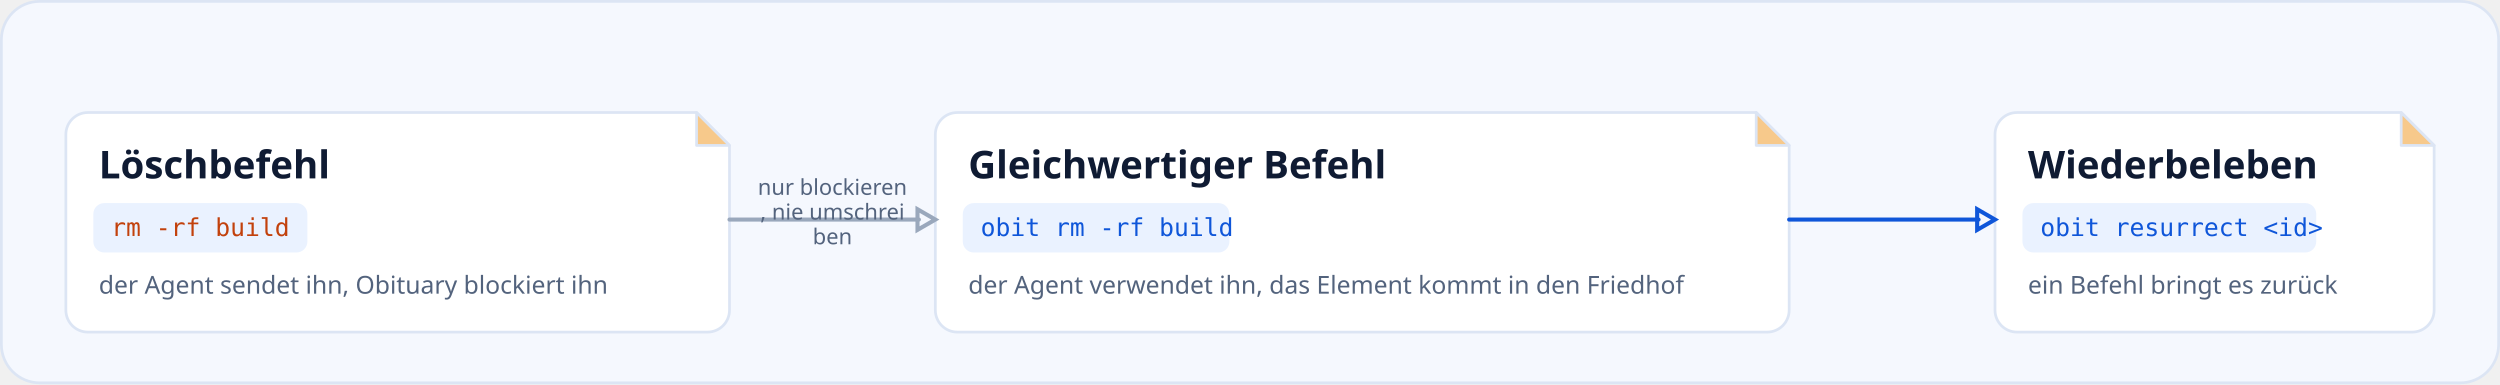
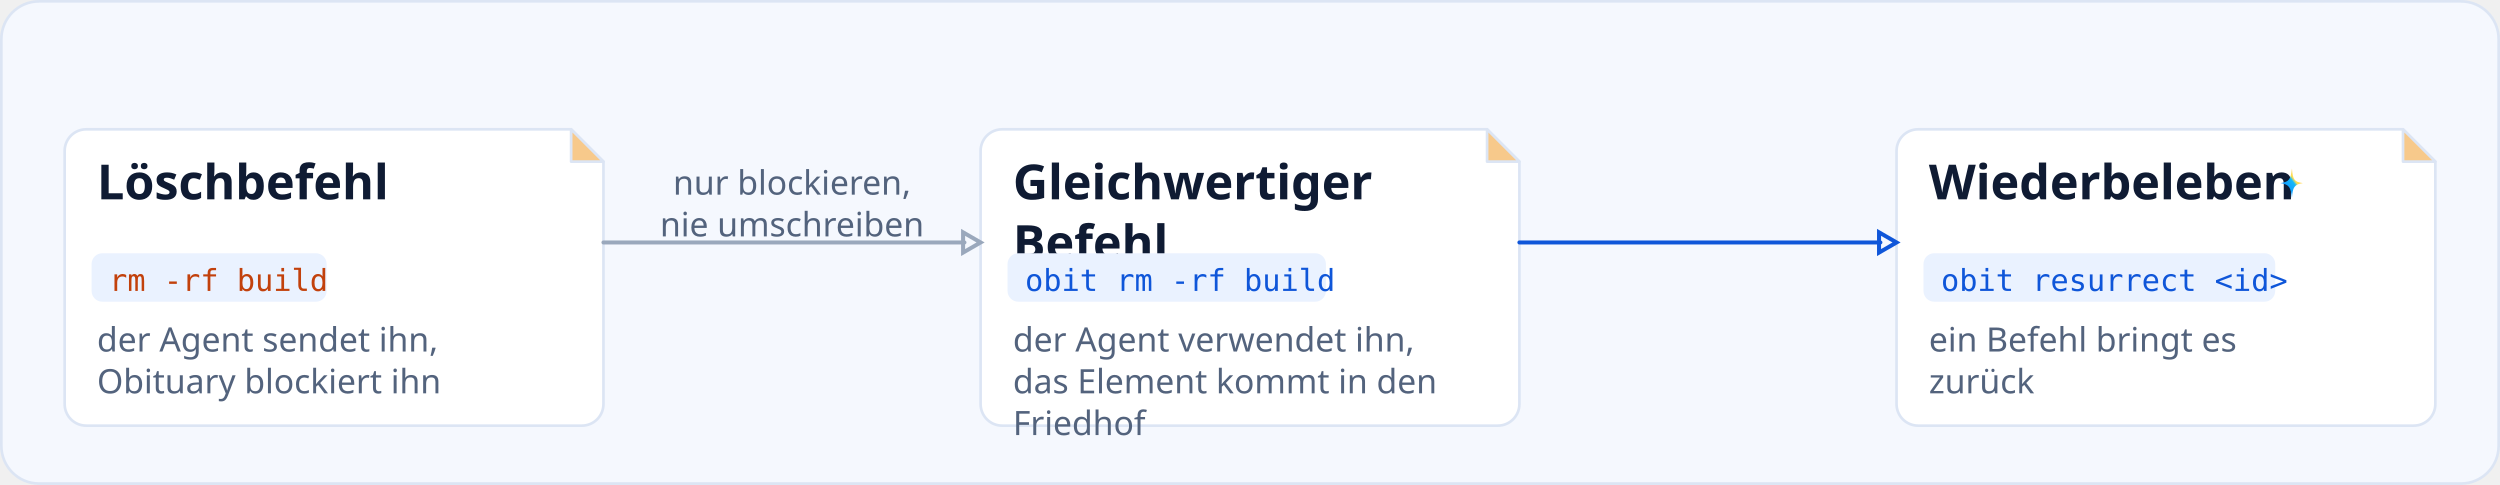
- <svg xmlns="http://www.w3.org/2000/svg" width="1821.8" height="280" viewBox="0 0 1821.8 280" role="img" aria-labelledby="title desc">
-   <rect x="1" y="1" width="1819.8" height="278" rx="28" fill="#F5F8FE" stroke="#DCE5F4" stroke-width="2" />
+ <svg xmlns="http://www.w3.org/2000/svg" width="1856" height="360" viewBox="0 0 1856 360" role="img" aria-labelledby="title desc">
+   <defs>
+     <linearGradient id="spark" x1="0" y1="1" x2="1" y2="0">
+       <stop stop-color="#0876FF" />
+       <stop offset=".55" stop-color="#16B8FA" />
+       <stop offset=".62" stop-color="#FFE052" />
+       <stop offset="1" stop-color="#FFB329" />
+     </linearGradient>
+   </defs>
+   <rect x="1" y="1" width="1854" height="358" rx="28" fill="#F5F8FE" stroke="#DCE5F4" stroke-width="2" />
  <g font-family="-apple-system, BlinkMacSystemFont, 'Segoe UI', 'Noto Sans', 'Noto Sans CJK SC', 'Noto Sans CJK TC', 'Noto Sans JP', 'Noto Sans KR', 'Noto Sans Cyrillic', 'Microsoft YaHei', 'PingFang SC', 'Hiragino Sans', 'Malgun Gothic', sans-serif">
-     <path d="M64 82H507.6L531.6 106V226A16 16 0 0 1 515.6 242H64A16 16 0 0 1 48 226V98A16 16 0 0 1 64 82Z" fill="#FFFFFF" stroke="#DCE5F4" stroke-width="2" />
-     <path d="M507.6 82V106H531.6Z" fill="#F7C98B" stroke="#DCE5F4" stroke-width="2" stroke-linejoin="round" />
-     <text x="72" y="130" font-family="-apple-system, BlinkMacSystemFont, 'Segoe UI', 'Noto Sans', 'Noto Sans CJK SC', 'Noto Sans CJK TC', 'Noto Sans JP', 'Noto Sans KR', 'Noto Sans Cyrillic', 'Microsoft YaHei', 'PingFang SC', 'Hiragino Sans', 'Malgun Gothic', sans-serif" font-size="28" fill="#0F1B33" font-weight="700" id="guard_title">Löschbefehl</text>
-     <rect x="68" y="148" width="156" height="36" rx="8" fill="#EAF2FF" />
-     <text x="81" y="172" font-family="ui-monospace, 'Cascadia Code', 'SF Mono', Consolas, monospace" font-size="18" fill="#C2410C">rm -rf build</text>
-     <text x="72" y="214" font-family="-apple-system, BlinkMacSystemFont, 'Segoe UI', 'Noto Sans', 'Noto Sans CJK SC', 'Noto Sans CJK TC', 'Noto Sans JP', 'Noto Sans KR', 'Noto Sans Cyrillic', 'Microsoft YaHei', 'PingFang SC', 'Hiragino Sans', 'Malgun Gothic', sans-serif" font-size="18" fill="#53637D" id="guard_first">der Agent sendet ihn, Obituary blockiert ihn</text>
-     <path d="M697.6 82H1279.8L1303.8 106V226A16 16 0 0 1 1287.8 242H697.6A16 16 0 0 1 681.6 226V98A16 16 0 0 1 697.6 82Z" fill="#FFFFFF" stroke="#DCE5F4" stroke-width="2" />
-     <path d="M1279.8 82V106H1303.8Z" fill="#F7C98B" stroke="#DCE5F4" stroke-width="2" stroke-linejoin="round" />
-     <text x="705.6" y="130" font-family="-apple-system, BlinkMacSystemFont, 'Segoe UI', 'Noto Sans', 'Noto Sans CJK SC', 'Noto Sans CJK TC', 'Noto Sans JP', 'Noto Sans KR', 'Noto Sans Cyrillic', 'Microsoft YaHei', 'PingFang SC', 'Hiragino Sans', 'Malgun Gothic', sans-serif" font-size="28" fill="#0F1B33" font-weight="700" id="guard_equiv">Gleichwertiger Befehl</text>
-     <rect x="701.6" y="148" width="194.3" height="36" rx="8" fill="#EAF2FF" />
-     <text x="714.6" y="172" font-family="ui-monospace, 'Cascadia Code', 'SF Mono', Consolas, monospace" font-size="18" fill="#0F56D9">obit rm -rf build</text>
-     <text x="705.6" y="214" font-family="-apple-system, BlinkMacSystemFont, 'Segoe UI', 'Noto Sans', 'Noto Sans CJK SC', 'Noto Sans CJK TC', 'Noto Sans JP', 'Noto Sans KR', 'Noto Sans Cyrillic', 'Microsoft YaHei', 'PingFang SC', 'Hiragino Sans', 'Malgun Gothic', sans-serif" font-size="18" fill="#53637D" id="guard_second">der Agent verwendet ihn, das Element kommt in den Friedhof</text>
-     <path d="M1469.8 82H1749.8L1773.8 106V226A16 16 0 0 1 1757.8 242H1469.8A16 16 0 0 1 1453.8 226V98A16 16 0 0 1 1469.8 82Z" fill="#FFFFFF" stroke="#DCE5F4" stroke-width="2" />
-     <path d="M1749.8 82V106H1773.8Z" fill="#F7C98B" stroke="#DCE5F4" stroke-width="2" stroke-linejoin="round" />
-     <text x="1477.8" y="130" font-family="-apple-system, BlinkMacSystemFont, 'Segoe UI', 'Noto Sans', 'Noto Sans CJK SC', 'Noto Sans CJK TC', 'Noto Sans JP', 'Noto Sans KR', 'Noto Sans Cyrillic', 'Microsoft YaHei', 'PingFang SC', 'Hiragino Sans', 'Malgun Gothic', sans-serif" font-size="28" fill="#0F1B33" font-weight="700" id="guard_res">Wiederbeleben</text>
-     <path id="guard-star" d="M17.6 9.4c.3 5.3 1.2 6.5 5.2 7-4 .6-4.9 2-5.2 7.1-.6-5.1-1.3-6.4-5.5-7.1 4.2-.6 4.9-1.8 5.5-7Z" fill="url(#spark)" transform="translate(1690 119) scale(1.55) translate(-17.5 -16.45)" />
-     <rect x="1473.8" y="148" width="214.1" height="36" rx="8" fill="#EAF2FF" />
-     <text x="1486.8" y="172" font-family="ui-monospace, 'Cascadia Code', 'SF Mono', Consolas, monospace" font-size="18" fill="#0F56D9">obit resurrect &lt;id&gt;</text>
-     <text x="1477.8" y="214" font-family="-apple-system, BlinkMacSystemFont, 'Segoe UI', 'Noto Sans', 'Noto Sans CJK SC', 'Noto Sans CJK TC', 'Noto Sans JP', 'Noto Sans KR', 'Noto Sans Cyrillic', 'Microsoft YaHei', 'PingFang SC', 'Hiragino Sans', 'Malgun Gothic', sans-serif" font-size="18" fill="#53637D" id="guard_res_note">ein Befehl bringt es zurück</text>
-     <path d="M531.6 160H669.6M681.6 160l-13 -7.5v15Z" stroke="#9AA8BC" stroke-width="3" stroke-linecap="round" fill="none" />
-     <text x="606.6" y="142" font-family="-apple-system, BlinkMacSystemFont, 'Segoe UI', 'Noto Sans', 'Noto Sans CJK SC', 'Noto Sans CJK TC', 'Noto Sans JP', 'Noto Sans KR', 'Noto Sans Cyrillic', 'Microsoft YaHei', 'PingFang SC', 'Hiragino Sans', 'Malgun Gothic', sans-serif" font-size="16" fill="#53637D" text-anchor="middle">nur blockieren</text>
-     <text x="606.6" y="160" font-family="-apple-system, BlinkMacSystemFont, 'Segoe UI', 'Noto Sans', 'Noto Sans CJK SC', 'Noto Sans CJK TC', 'Noto Sans JP', 'Noto Sans KR', 'Noto Sans Cyrillic', 'Microsoft YaHei', 'PingFang SC', 'Hiragino Sans', 'Malgun Gothic', sans-serif" font-size="16" fill="#53637D" text-anchor="middle">, nie umschrei</text>
-     <text x="606.6" y="178" font-family="-apple-system, BlinkMacSystemFont, 'Segoe UI', 'Noto Sans', 'Noto Sans CJK SC', 'Noto Sans CJK TC', 'Noto Sans JP', 'Noto Sans KR', 'Noto Sans Cyrillic', 'Microsoft YaHei', 'PingFang SC', 'Hiragino Sans', 'Malgun Gothic', sans-serif" font-size="16" fill="#53637D" text-anchor="middle">ben</text>
-     <path d="M1303.8 160H1441.8M1453.8 160l-13 -7.5v15Z" stroke="#0F56D9" stroke-width="3" stroke-linecap="round" fill="none" />
+     <path d="M64 96H424L448 120V300A16 16 0 0 1 432 316H64A16 16 0 0 1 48 300V112A16 16 0 0 1 64 96Z" fill="#FFFFFF" stroke="#DCE5F4" stroke-width="2" />
+     <path d="M424 96V120H448Z" fill="#F7C98B" stroke="#DCE5F4" stroke-width="2" stroke-linejoin="round" />
+     <text x="72" y="148" font-family="-apple-system, BlinkMacSystemFont, 'Segoe UI', 'Noto Sans', 'Noto Sans CJK SC', 'Noto Sans CJK TC', 'Noto Sans JP', 'Noto Sans KR', 'Noto Sans Cyrillic', 'Microsoft YaHei', 'PingFang SC', 'Hiragino Sans', 'Malgun Gothic', sans-serif" font-size="36.0" fill="#0F1B33" font-weight="700" id="guard_title">Löschbefehl</text>
+     <rect x="68" y="188" width="174.5" height="36" rx="8" fill="#EAF2FF" />
+     <text x="81" y="216" font-family="ui-monospace, 'Cascadia Code', 'SF Mono', Consolas, monospace" font-size="22.5" fill="#C2410C">rm -rf build</text>
+     <text x="72" y="261" font-family="-apple-system, BlinkMacSystemFont, 'Segoe UI', 'Noto Sans', 'Noto Sans CJK SC', 'Noto Sans CJK TC', 'Noto Sans JP', 'Noto Sans KR', 'Noto Sans Cyrillic', 'Microsoft YaHei', 'PingFang SC', 'Hiragino Sans', 'Malgun Gothic', sans-serif" font-size="25.0" fill="#53637D" id="guard_first">der Agent sendet ihn,</text>
+     <text x="72" y="292" font-family="-apple-system, BlinkMacSystemFont, 'Segoe UI', 'Noto Sans', 'Noto Sans CJK SC', 'Noto Sans CJK TC', 'Noto Sans JP', 'Noto Sans KR', 'Noto Sans Cyrillic', 'Microsoft YaHei', 'PingFang SC', 'Hiragino Sans', 'Malgun Gothic', sans-serif" font-size="25.0" fill="#53637D" id="guard_first">Obituary blockiert ihn</text>
+     <path d="M744 96H1104L1128 120V300A16 16 0 0 1 1112 316H744A16 16 0 0 1 728 300V112A16 16 0 0 1 744 96Z" fill="#FFFFFF" stroke="#DCE5F4" stroke-width="2" />
+     <path d="M1104 96V120H1128Z" fill="#F7C98B" stroke="#DCE5F4" stroke-width="2" stroke-linejoin="round" />
+     <text x="752" y="148" font-family="-apple-system, BlinkMacSystemFont, 'Segoe UI', 'Noto Sans', 'Noto Sans CJK SC', 'Noto Sans CJK TC', 'Noto Sans JP', 'Noto Sans KR', 'Noto Sans Cyrillic', 'Microsoft YaHei', 'PingFang SC', 'Hiragino Sans', 'Malgun Gothic', sans-serif" font-size="36.0" fill="#0F1B33" font-weight="700" id="guard_equiv">Gleichwertiger</text>
+     <text x="752" y="193" font-family="-apple-system, BlinkMacSystemFont, 'Segoe UI', 'Noto Sans', 'Noto Sans CJK SC', 'Noto Sans CJK TC', 'Noto Sans JP', 'Noto Sans KR', 'Noto Sans Cyrillic', 'Microsoft YaHei', 'PingFang SC', 'Hiragino Sans', 'Malgun Gothic', sans-serif" font-size="36.0" fill="#0F1B33" font-weight="700" id="guard_equiv">Befehl</text>
+     <rect x="748" y="188" width="236.375" height="36" rx="8" fill="#EAF2FF" />
+     <text x="761" y="216" font-family="ui-monospace, 'Cascadia Code', 'SF Mono', Consolas, monospace" font-size="22.5" fill="#0F56D9">obit rm -rf build</text>
+     <text x="752" y="261" font-family="-apple-system, BlinkMacSystemFont, 'Segoe UI', 'Noto Sans', 'Noto Sans CJK SC', 'Noto Sans CJK TC', 'Noto Sans JP', 'Noto Sans KR', 'Noto Sans Cyrillic', 'Microsoft YaHei', 'PingFang SC', 'Hiragino Sans', 'Malgun Gothic', sans-serif" font-size="25.0" fill="#53637D" id="guard_second">der Agent verwendet ihn,</text>
+     <text x="752" y="292" font-family="-apple-system, BlinkMacSystemFont, 'Segoe UI', 'Noto Sans', 'Noto Sans CJK SC', 'Noto Sans CJK TC', 'Noto Sans JP', 'Noto Sans KR', 'Noto Sans Cyrillic', 'Microsoft YaHei', 'PingFang SC', 'Hiragino Sans', 'Malgun Gothic', sans-serif" font-size="25.0" fill="#53637D" id="guard_second">das Element kommt in den</text>
+     <text x="752" y="323" font-family="-apple-system, BlinkMacSystemFont, 'Segoe UI', 'Noto Sans', 'Noto Sans CJK SC', 'Noto Sans CJK TC', 'Noto Sans JP', 'Noto Sans KR', 'Noto Sans Cyrillic', 'Microsoft YaHei', 'PingFang SC', 'Hiragino Sans', 'Malgun Gothic', sans-serif" font-size="25.0" fill="#53637D" id="guard_second">Friedhof</text>
+     <path d="M1424 96H1784L1808 120V300A16 16 0 0 1 1792 316H1424A16 16 0 0 1 1408 300V112A16 16 0 0 1 1424 96Z" fill="#FFFFFF" stroke="#DCE5F4" stroke-width="2" />
+     <path d="M1784 96V120H1808Z" fill="#F7C98B" stroke="#DCE5F4" stroke-width="2" stroke-linejoin="round" />
+     <text x="1432" y="148" font-family="-apple-system, BlinkMacSystemFont, 'Segoe UI', 'Noto Sans', 'Noto Sans CJK SC', 'Noto Sans CJK TC', 'Noto Sans JP', 'Noto Sans KR', 'Noto Sans Cyrillic', 'Microsoft YaHei', 'PingFang SC', 'Hiragino Sans', 'Malgun Gothic', sans-serif" font-size="36.0" fill="#0F1B33" font-weight="700" id="guard_res">Wiederbeleben</text>
+     <path id="guard-star" d="M17.6 9.4c.3 5.3 1.2 6.5 5.2 7-4 .6-4.9 2-5.2 7.1-.6-5.1-1.3-6.4-5.5-7.1 4.2-.6 4.9-1.8 5.5-7Z" fill="url(#spark)" transform="translate(1701.4 136) scale(1.55) translate(-17.5 -16.45)" />
+     <rect x="1428" y="188" width="261.125" height="36" rx="8" fill="#EAF2FF" />
+     <text x="1441" y="216" font-family="ui-monospace, 'Cascadia Code', 'SF Mono', Consolas, monospace" font-size="22.5" fill="#0F56D9">obit resurrect &lt;id&gt;</text>
+     <text x="1432" y="261" font-family="-apple-system, BlinkMacSystemFont, 'Segoe UI', 'Noto Sans', 'Noto Sans CJK SC', 'Noto Sans CJK TC', 'Noto Sans JP', 'Noto Sans KR', 'Noto Sans Cyrillic', 'Microsoft YaHei', 'PingFang SC', 'Hiragino Sans', 'Malgun Gothic', sans-serif" font-size="25.0" fill="#53637D" id="guard_res_note">ein Befehl bringt es</text>
+     <text x="1432" y="292" font-family="-apple-system, BlinkMacSystemFont, 'Segoe UI', 'Noto Sans', 'Noto Sans CJK SC', 'Noto Sans CJK TC', 'Noto Sans JP', 'Noto Sans KR', 'Noto Sans Cyrillic', 'Microsoft YaHei', 'PingFang SC', 'Hiragino Sans', 'Malgun Gothic', sans-serif" font-size="25.0" fill="#53637D" id="guard_res_note">zurück</text>
+     <path d="M448 180H716M728 180l-13 -7.5v15Z" stroke="#9AA8BC" stroke-width="3" stroke-linecap="round" fill="none" />
+     <text x="588.0" y="144.5" font-family="-apple-system, BlinkMacSystemFont, 'Segoe UI', 'Noto Sans', 'Noto Sans CJK SC', 'Noto Sans CJK TC', 'Noto Sans JP', 'Noto Sans KR', 'Noto Sans Cyrillic', 'Microsoft YaHei', 'PingFang SC', 'Hiragino Sans', 'Malgun Gothic', sans-serif" font-size="25.0" fill="#53637D" text-anchor="middle">nur blockieren,</text>
+     <text x="588.0" y="175.5" font-family="-apple-system, BlinkMacSystemFont, 'Segoe UI', 'Noto Sans', 'Noto Sans CJK SC', 'Noto Sans CJK TC', 'Noto Sans JP', 'Noto Sans KR', 'Noto Sans Cyrillic', 'Microsoft YaHei', 'PingFang SC', 'Hiragino Sans', 'Malgun Gothic', sans-serif" font-size="25.0" fill="#53637D" text-anchor="middle">nie umschreiben</text>
+     <path d="M1128 180H1396M1408 180l-13 -7.5v15Z" stroke="#0F56D9" stroke-width="3" stroke-linecap="round" fill="none" />
  </g>
</svg>
